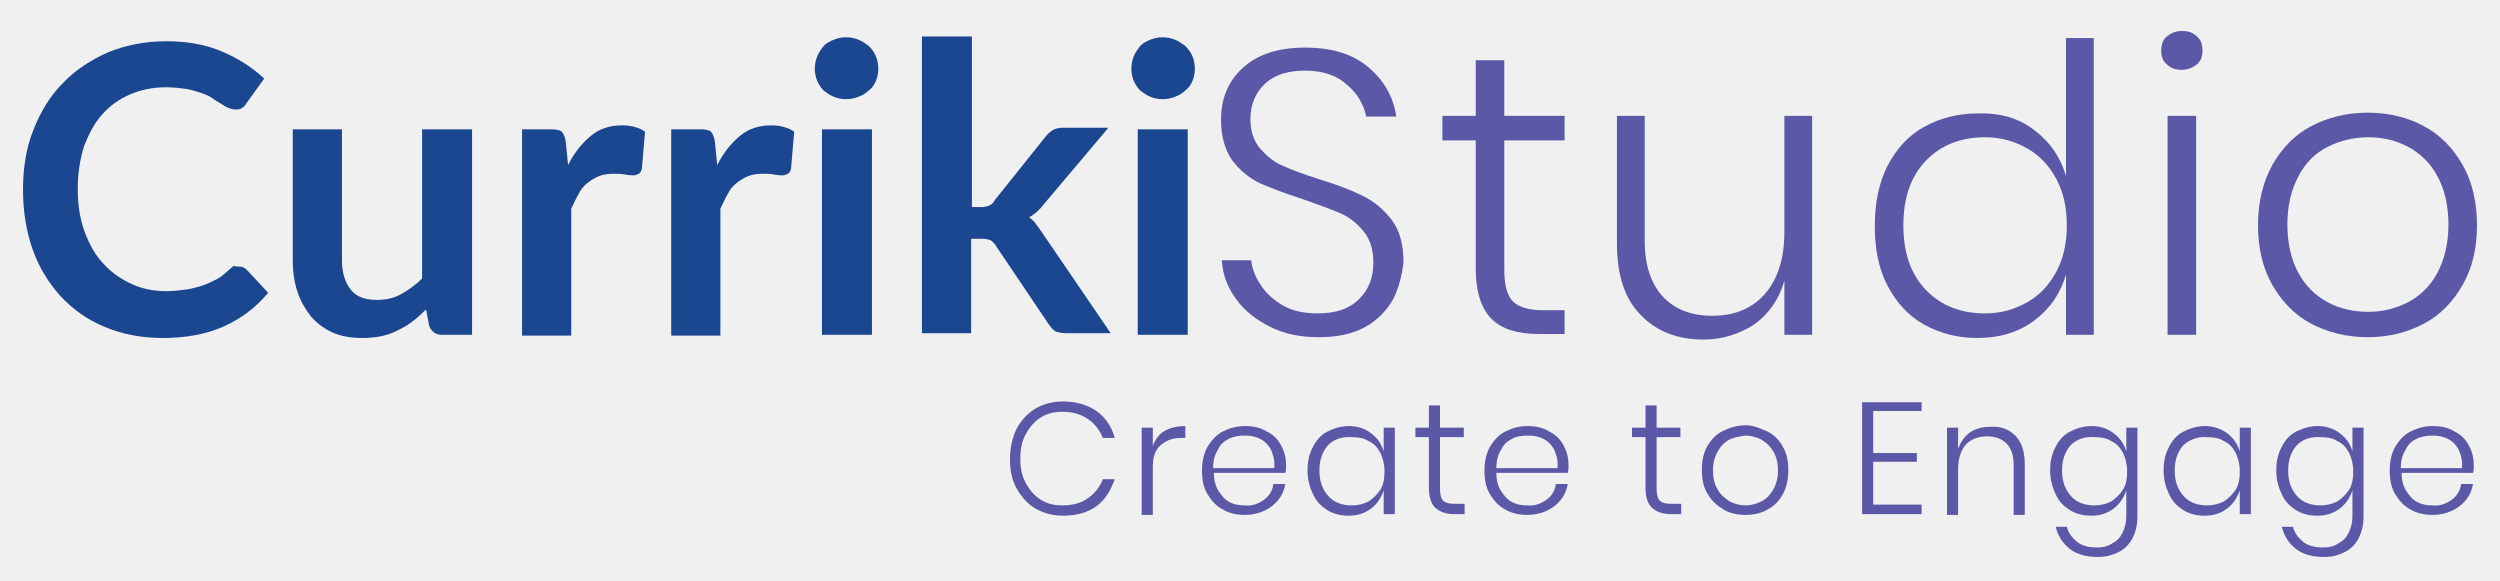
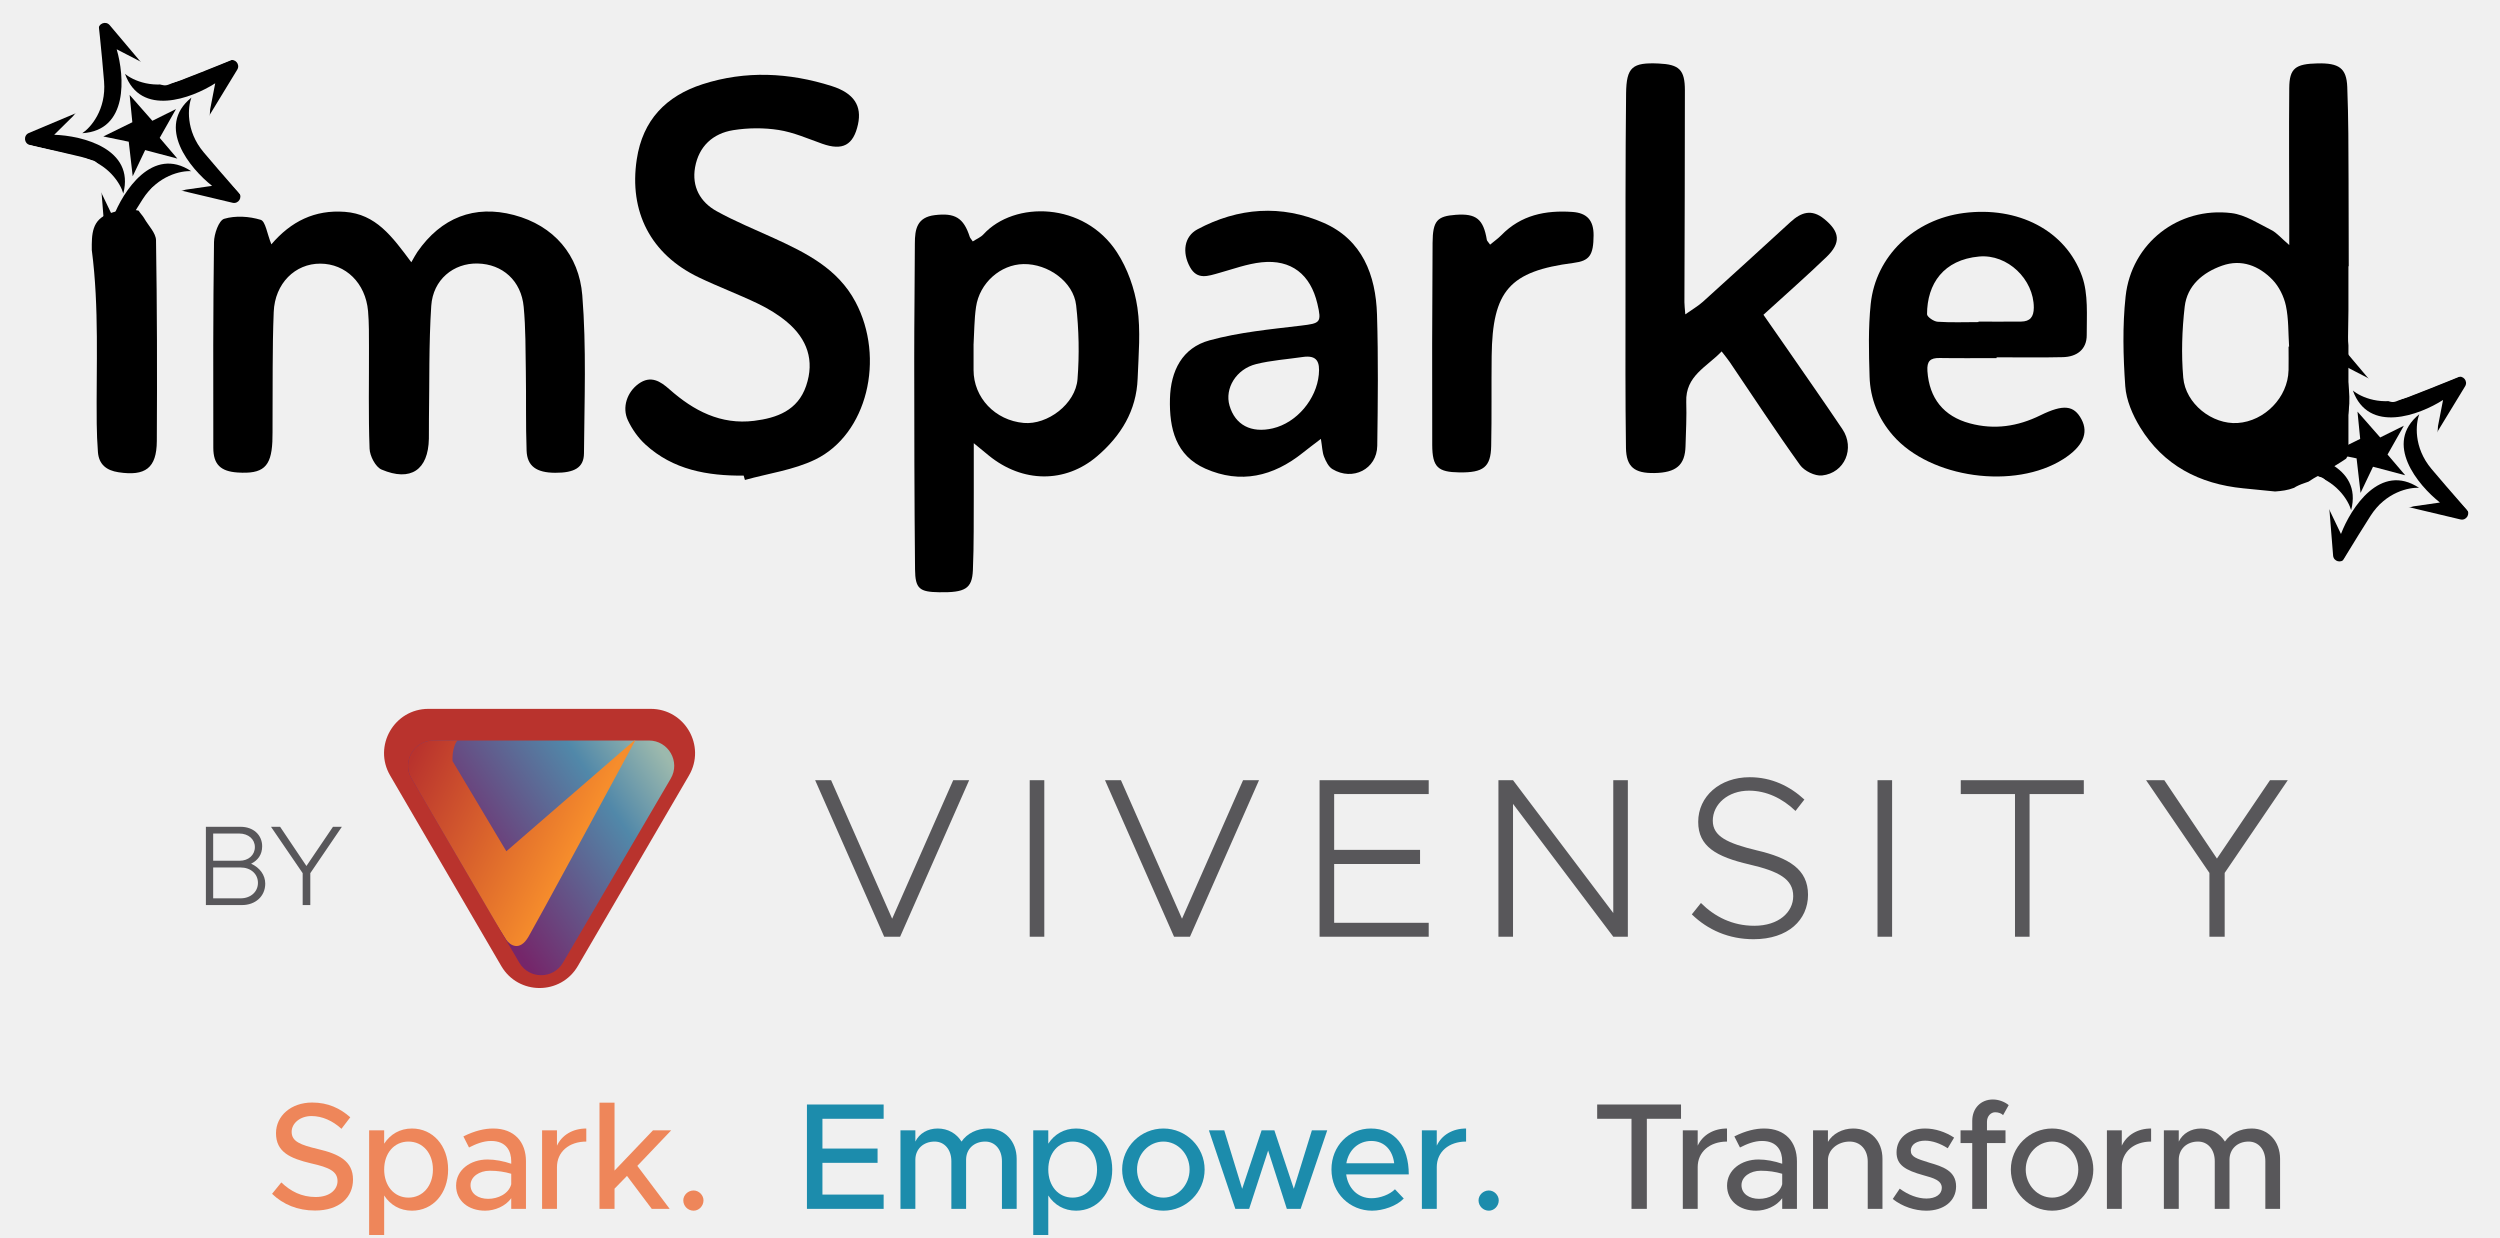
- <svg xmlns="http://www.w3.org/2000/svg" version="1.1" id="Layer_1" x="0px" y="0px" viewBox="0 0 315.1 73.2" style="enable-background:new 0 0 315.1 73.2;" xml:space="preserve">
-   <style type="text/css">
- 	.st0{fill:#1B4690;}
- 	.st1{fill:#5B59A7;}
- </style>
-   <g>
-     <path class="st0" d="M30.1,33.6c0.4,0,0.7,0.1,1,0.4l2.7,2.9c-1.5,1.8-3.3,3.2-5.5,4.2c-2.2,1-4.8,1.5-7.8,1.5   c-2.7,0-5.2-0.5-7.3-1.4c-2.2-0.9-4-2.2-5.6-3.9c-1.5-1.7-2.7-3.6-3.5-5.9c-0.8-2.3-1.2-4.8-1.2-7.5c0-2.7,0.4-5.3,1.3-7.5   c0.9-2.3,2.1-4.3,3.7-5.9c1.6-1.7,3.5-2.9,5.7-3.9c2.2-0.9,4.7-1.4,7.3-1.4c2.7,0,5,0.4,7.1,1.3s3.8,2,5.3,3.4L31,13.1   c-0.1,0.2-0.3,0.4-0.5,0.5c-0.2,0.2-0.5,0.2-0.9,0.2c-0.3,0-0.5-0.1-0.8-0.2c-0.3-0.1-0.6-0.3-0.9-0.5c-0.3-0.2-0.7-0.4-1.1-0.7   c-0.4-0.3-0.9-0.5-1.5-0.7s-1.2-0.4-1.9-0.5c-0.7-0.1-1.6-0.2-2.5-0.2c-1.6,0-3.1,0.3-4.5,0.9c-1.4,0.6-2.5,1.4-3.5,2.5   s-1.7,2.5-2.3,4c-0.5,1.6-0.8,3.4-0.8,5.4c0,2.1,0.3,3.9,0.9,5.5c0.6,1.6,1.4,3,2.4,4c1,1.1,2.2,1.9,3.5,2.5   c1.3,0.6,2.8,0.9,4.3,0.9c0.9,0,1.8-0.1,2.5-0.2c0.8-0.1,1.4-0.3,2.1-0.5c0.6-0.2,1.2-0.5,1.8-0.8c0.6-0.3,1.1-0.8,1.7-1.3   c0.2-0.2,0.3-0.3,0.5-0.4C29.7,33.6,29.9,33.6,30.1,33.6z" />
-     <path class="st0" d="M59.5,16.3v25.9h-3.8c-0.8,0-1.3-0.4-1.6-1.1L53.7,39c-1.1,1.1-2.2,2-3.5,2.6c-1.3,0.7-2.8,1-4.5,1   c-1.4,0-2.7-0.2-3.8-0.7c-1.1-0.5-2-1.2-2.7-2c-0.7-0.9-1.3-1.9-1.7-3.1c-0.4-1.2-0.6-2.5-0.6-4V16.3h6.2v16.5   c0,1.6,0.4,2.8,1.1,3.7s1.8,1.3,3.3,1.3c1.1,0,2.1-0.2,3-0.7c0.9-0.5,1.8-1.1,2.7-2V16.3H59.5z" />
-     <path class="st0" d="M71.6,20.8c0.8-1.6,1.8-2.8,2.9-3.7c1.1-0.9,2.4-1.3,3.9-1.3c1.2,0,2.2,0.3,2.9,0.8l-0.4,4.7   c-0.1,0.3-0.2,0.5-0.4,0.6s-0.4,0.2-0.6,0.2c-0.3,0-0.6,0-1.1-0.1c-0.5-0.1-1-0.1-1.5-0.1c-0.7,0-1.3,0.1-1.8,0.3   c-0.5,0.2-1,0.5-1.5,0.9s-0.8,0.8-1.1,1.4c-0.3,0.5-0.6,1.2-0.9,1.8v16h-6.2V16.3h3.7c0.6,0,1.1,0.1,1.3,0.3s0.4,0.6,0.5,1.2   L71.6,20.8z" />
-     <path class="st0" d="M90.4,20.8c0.8-1.6,1.8-2.8,2.9-3.7c1.1-0.9,2.4-1.3,3.9-1.3c1.2,0,2.2,0.3,2.9,0.8l-0.4,4.7   c-0.1,0.3-0.2,0.5-0.4,0.6s-0.4,0.2-0.6,0.2c-0.3,0-0.6,0-1.1-0.1c-0.5-0.1-1-0.1-1.5-0.1c-0.7,0-1.3,0.1-1.8,0.3   c-0.5,0.2-1,0.5-1.5,0.9s-0.8,0.8-1.1,1.4c-0.3,0.5-0.6,1.2-0.9,1.8v16h-6.2V16.3h3.7c0.6,0,1.1,0.1,1.3,0.3s0.4,0.6,0.5,1.2   L90.4,20.8z" />
-     <path class="st0" d="M110.7,8.7c0,0.5-0.1,1-0.3,1.5c-0.2,0.5-0.5,0.9-0.9,1.2c-0.4,0.4-0.8,0.6-1.3,0.8c-0.5,0.2-1,0.3-1.6,0.3   c-0.5,0-1-0.1-1.5-0.3c-0.5-0.2-0.9-0.5-1.3-0.8c-0.4-0.4-0.6-0.8-0.8-1.2c-0.2-0.5-0.3-1-0.3-1.5c0-0.6,0.1-1.1,0.3-1.6   c0.2-0.5,0.5-0.9,0.8-1.3c0.4-0.4,0.8-0.6,1.3-0.8c0.5-0.2,1-0.3,1.5-0.3c0.6,0,1.1,0.1,1.6,0.3c0.5,0.2,0.9,0.5,1.3,0.8   c0.4,0.4,0.7,0.8,0.9,1.3C110.6,7.6,110.7,8.1,110.7,8.7z M109.9,16.3v25.9h-6.3V16.3H109.9z" />
-     <path class="st0" d="M122.5,4.6v21.5h1.2c0.4,0,0.8-0.1,1-0.2c0.2-0.1,0.5-0.3,0.7-0.7l6.4-8c0.3-0.4,0.6-0.6,0.9-0.8   c0.3-0.2,0.8-0.3,1.3-0.3h5.7l-8.1,9.6c-0.6,0.8-1.2,1.3-1.9,1.7c0.4,0.3,0.7,0.5,0.9,0.9c0.3,0.3,0.5,0.7,0.8,1.1l8.6,12.6h-5.6   c-0.5,0-0.9-0.1-1.3-0.2c-0.4-0.2-0.6-0.5-0.9-0.9l-6.6-9.8c-0.2-0.4-0.5-0.6-0.7-0.8c-0.3-0.1-0.6-0.2-1.1-0.2h-1.4v11.9h-6.2V4.6   H122.5z" />
-     <path class="st0" d="M150.6,8.7c0,0.5-0.1,1-0.3,1.5c-0.2,0.5-0.5,0.9-0.9,1.2c-0.4,0.4-0.8,0.6-1.3,0.8c-0.5,0.2-1,0.3-1.6,0.3   c-0.5,0-1-0.1-1.5-0.3c-0.5-0.2-0.9-0.5-1.3-0.8c-0.4-0.4-0.6-0.8-0.8-1.2c-0.2-0.5-0.3-1-0.3-1.5c0-0.6,0.1-1.1,0.3-1.6   c0.2-0.5,0.5-0.9,0.8-1.3c0.4-0.4,0.8-0.6,1.3-0.8c0.5-0.2,1-0.3,1.5-0.3c0.6,0,1.1,0.1,1.6,0.3c0.5,0.2,0.9,0.5,1.3,0.8   c0.4,0.4,0.7,0.8,0.9,1.3C150.5,7.6,150.6,8.1,150.6,8.7z M149.7,16.3v25.9h-6.3V16.3H149.7z" />
+ <svg xmlns="http://www.w3.org/2000/svg" width="790" height="391" viewBox="0 0 790 391" fill="none">
+   <g clip-path="url(#clip0_68_592)">
+     <mask id="mask0_68_592" style="mask-type:alpha" maskUnits="userSpaceOnUse" x="7" y="7" width="69" height="71">
+       <path d="M34.662 7.951L49.811 25.906C50.643 26.892 52.011 27.236 53.21 26.76L72.53 19.1C74.314 18.393 75.973 20.361 74.975 22L62.629 42.265C61.961 43.362 62.065 44.763 62.888 45.749L75.495 60.848C76.728 62.325 75.368 64.521 73.497 64.076L50.809 58.68C49.574 58.386 48.288 58.902 47.597 59.967L36.933 76.43C35.894 78.034 33.414 77.407 33.261 75.503L31.484 53.343C31.381 52.055 30.464 50.978 29.209 50.669L9.422 45.812C7.551 45.352 7.347 42.774 9.122 42.026L30.57 32.992C31.744 32.498 32.478 31.316 32.4 30.044L31.137 9.363C31.02 7.441 33.42 6.479 34.662 7.951Z" fill="#D9D9D9" />
+     </mask>
+     <g mask="url(#mask0_68_592)">
+       <path d="M32.888 25.768C33.609 34.727 28.598 40.384 26.003 42.092C40.644 41.204 39.347 24.042 36.869 15.572L44.344 19.424L47.442 20.558L30.403 0.724C30.931 5.339 32.168 16.809 32.888 25.768Z" fill="black" />
+       <path d="M57.103 25.361C48.706 28.567 41.871 25.345 39.502 23.334C44.464 37.137 60.573 31.076 68.007 26.321L66.407 34.576L66.188 37.868L80.444 15.947C76.162 17.75 65.5 22.155 57.103 25.361Z" fill="black" />
+       <path d="M64.353 48.118C58.571 41.238 59.372 33.724 60.496 30.827C49.084 40.041 60.093 53.271 67.024 58.734L58.7 59.931L55.519 60.803L80.902 67.08C77.796 63.627 70.136 54.999 64.353 48.118Z" fill="black" />
+       <path d="M45.077 62.953C49.911 55.376 57.321 53.891 60.421 54.096C48.213 45.965 38.885 60.43 35.747 68.678L32.114 61.094L30.329 58.32L31.938 84.418C34.303 80.42 40.242 70.53 45.077 62.953Z" fill="black" />
+       <path d="M25.583 49.54C34.322 51.64 38.141 58.161 38.958 61.159C42.665 46.967 25.95 42.864 17.129 42.587L23.114 36.68L25.155 34.088L1.007 44.117C5.558 45.05 16.844 47.44 25.583 49.54Z" fill="black" />
+     </g>
+     <path d="M50.465 43.569L55.617 34.462L48.142 38.172L40.965 30.007L41.818 38.626L32.651 43.122L40.681 44.781L41.934 55.695L45.871 47.424L56.044 50.116L50.465 43.569Z" fill="black" />
+     <mask id="mask1_68_592" style="mask-type:alpha" maskUnits="userSpaceOnUse" x="711" y="107" width="69" height="71">
+       <path d="M738.662 108.017L753.811 125.972C754.643 126.958 756.011 127.302 757.21 126.826L776.53 119.166C778.314 118.459 779.973 120.427 778.975 122.066L766.629 142.332C765.961 143.429 766.065 144.829 766.888 145.815L779.495 160.914C780.728 162.391 779.369 164.587 777.497 164.142L754.809 158.746C753.574 158.452 752.288 158.968 751.597 160.034L740.933 176.496C739.894 178.1 737.414 177.473 737.261 175.569L735.484 153.409C735.381 152.121 734.464 151.044 733.209 150.736L713.422 145.878C711.551 145.418 711.347 142.84 713.122 142.092L734.57 133.058C735.744 132.564 736.478 131.382 736.4 130.111L735.137 109.429C735.02 107.507 737.42 106.545 738.662 108.017Z" fill="#D9D9D9" />
+     </mask>
+     <g mask="url(#mask1_68_592)">
+       <path d="M736.888 125.834C737.609 134.793 732.598 140.45 730.003 142.159C744.643 141.27 743.347 124.108 740.869 115.638L748.344 119.49L751.442 120.624L734.403 100.79C734.931 105.405 736.168 116.876 736.888 125.834Z" fill="black" />
+       <path d="M761.103 125.427C752.706 128.633 745.871 125.411 743.503 123.4C748.464 137.203 764.573 131.142 772.007 126.387L770.407 134.642L770.188 137.934L784.444 116.014C780.162 117.816 769.5 122.222 761.103 125.427Z" fill="black" />
+       <path d="M768.353 148.185C762.571 141.304 763.372 133.79 764.496 130.893C753.084 140.107 764.093 153.337 771.024 158.8L762.7 159.997L759.519 160.869L784.902 167.146C781.795 163.693 774.136 155.065 768.353 148.185Z" fill="black" />
+       <path d="M749.077 163.019C753.911 155.442 761.32 153.957 764.421 154.162C752.213 146.032 742.885 160.496 739.747 168.744L736.114 161.16L734.329 158.386L735.938 184.485C738.303 180.486 744.242 170.596 749.077 163.019Z" fill="black" />
+       <path d="M729.583 149.606C738.322 151.707 742.141 158.227 742.958 161.225C746.665 147.034 729.95 142.931 721.129 142.653L727.114 136.746L729.155 134.154L705.007 144.183C709.558 145.116 720.844 147.506 729.583 149.606Z" fill="black" />
+     </g>
+     <path d="M754.465 143.635L759.617 134.528L752.142 138.238L744.965 130.073L745.818 138.692L736.651 143.188L744.681 144.847L745.934 155.761L749.871 147.491L760.044 150.182L754.465 143.635Z" fill="black" />
+     <path d="M741.384 144.92C741.574 144.52 741.814 144.15 742.104 143.83V109.15C742.004 108.28 741.964 107.37 741.984 106.42C742.044 103.66 742.074 100.9 742.104 98.14V84.13H742.204C742.214 75.07 742.164 66.01 742.144 56.95C742.124 47.12 742.114 37.29 741.734 27.47C741.504 21.51 739.104 19.89 732.364 20.03C725.344 20.18 723.464 21.59 723.404 27.77C723.274 42.26 723.394 56.75 723.404 71.24C723.404 72.83 723.404 74.43 723.404 77.43C720.774 75.18 719.454 73.55 717.744 72.69C713.654 70.65 709.514 67.87 705.154 67.34C688.364 65.28 673.524 76.83 671.694 93.66C670.674 103.03 670.924 112.62 671.584 122.04C671.894 126.47 673.904 131.13 676.264 135C683.644 147.06 694.994 152.94 708.874 154.31C712.224 154.64 715.584 154.96 718.934 155.31C720.994 155.15 722.894 154.94 724.934 154.15C725.124 154.02 725.314 153.89 725.534 153.78C726.664 153.18 728.024 152.68 729.474 152.21C730.534 151.52 731.594 150.82 732.734 150.24C732.814 150.19 732.894 150.14 732.974 150.09C733.194 149.95 733.414 149.83 733.634 149.73C733.594 149.7 733.564 149.67 733.524 149.63C733.824 149.52 734.144 149.42 734.464 149.32C736.854 147.75 739.174 146.44 741.364 144.94L741.384 144.92ZM723.174 117.04C722.994 125.54 715.624 133.12 707.064 133.67C699.114 134.18 690.634 127.67 689.904 119.31C689.264 111.9 689.514 104.31 690.364 96.91C691.144 90.23 696.084 86.09 702.204 83.94C708.344 81.78 713.854 84 718.124 88.42C720.184 90.56 721.714 93.69 722.344 96.61C723.234 100.8 723.074 105.21 723.354 109.53H723.184C723.184 112.04 723.234 114.54 723.184 117.04H723.174Z" fill="black" />
+     <path d="M129.965 82.89C130.885 81.31 131.335 80.41 131.905 79.59C139.415 68.77 149.905 64.65 162.395 67.94C175.045 71.28 182.985 80.61 184.005 93.32C185.335 109.87 184.665 126.6 184.535 143.25C184.505 147.78 181.505 149.43 175.435 149.4C169.545 149.37 166.585 147.34 166.405 142.41C166.105 134.09 166.305 125.75 166.165 117.42C166.055 110.59 166.125 103.74 165.485 96.96C164.705 88.69 158.795 83.45 150.945 83.27C143.325 83.09 136.815 88.36 136.275 96.66C135.495 108.61 135.735 120.63 135.545 132.62C135.515 134.62 135.565 136.62 135.525 138.62C135.345 148.46 129.815 152.31 120.575 148.38C118.665 147.57 116.865 144.09 116.785 141.78C116.385 131.13 116.635 120.46 116.595 109.79C116.585 105.96 116.635 102.11 116.305 98.3C115.515 89.45 109.255 83.34 101.215 83.31C93.295 83.28 86.855 89.52 86.495 98.59C86.025 110.24 86.215 121.91 86.125 133.58C86.105 135.58 86.155 137.58 86.065 139.58C85.685 147.58 83.105 149.84 75.075 149.31C69.765 148.96 67.415 146.8 67.405 141.52C67.355 119.86 67.335 98.19 67.625 76.53C67.655 73.93 69.145 69.65 70.845 69.14C74.405 68.08 78.755 68.36 82.375 69.46C83.905 69.92 84.385 73.84 85.755 77.21C91.955 69.95 99.465 66.23 108.955 66.94C118.795 67.67 123.845 74.64 129.985 82.88L129.965 82.89Z" fill="black" />
+     <path d="M235.014 150.3C223.574 150.38 212.684 148.5 203.904 140.42C201.644 138.34 199.734 135.62 198.424 132.84C196.484 128.72 198.174 123.9 201.774 121.29C205.634 118.5 208.664 120.47 211.554 123.03C219.194 129.8 227.764 134.29 238.314 132.98C245.514 132.08 252.094 129.71 254.734 121.94C257.484 113.88 255.044 107.11 248.744 101.79C245.984 99.46 242.784 97.53 239.514 95.95C233.364 92.99 226.944 90.6 220.784 87.64C205.584 80.34 198.724 66.87 201.214 50.37C203.094 37.89 210.504 30.33 222.024 26.61C235.614 22.23 249.344 22.92 262.834 27.2C269.934 29.46 272.384 33.51 271.124 39.29C269.674 45.91 266.254 47.71 259.814 45.42C255.274 43.81 250.754 41.81 246.054 41.07C241.374 40.34 236.384 40.38 231.704 41.13C225.264 42.16 220.824 46.24 219.644 52.87C218.564 58.97 221.234 63.84 226.454 66.73C232.244 69.94 238.434 72.46 244.474 75.22C254.694 79.9 264.704 84.83 270.324 95.39C279.794 113.19 274.034 137.26 257.604 145.22C250.764 148.53 242.834 149.59 235.394 151.67C235.264 151.21 235.124 150.74 234.994 150.28L235.014 150.3Z" fill="black" />
+     <path d="M307.714 140.07C307.714 145.87 307.734 150.78 307.714 155.68C307.664 163.84 307.784 172.01 307.434 180.17C307.184 186.06 304.984 187.28 296.744 187.15C290.584 187.05 289.214 186.07 289.154 179.92C288.934 157.76 288.904 135.6 288.894 113.43C288.884 101.27 289.074 89.1 289.094 76.94C289.094 72.4 289.774 68.66 295.394 67.98C301.754 67.21 304.504 68.79 306.454 74.89C306.554 75.19 306.814 75.44 307.394 76.29C308.524 75.55 309.894 75.01 310.784 74.04C320.534 63.39 342.584 63.76 352.954 79.72C356.284 84.84 358.534 91.17 359.424 97.22C360.494 104.54 359.774 112.16 359.494 119.64C359.114 129.76 354.244 137.7 346.714 144.15C336.644 152.77 323.124 152.66 312.424 143.92C311.064 142.81 309.714 141.7 307.724 140.06L307.714 140.07ZM307.644 108.69C307.644 111.61 307.644 114.27 307.644 116.93C307.644 125.66 314.444 132.84 323.504 133.65C330.984 134.32 339.874 127.68 340.494 119.82C341.104 112.09 340.934 104.18 340.064 96.48C339.224 89.03 331.164 83.31 323.424 83.45C316.154 83.58 309.524 89.4 308.424 97.02C307.854 100.95 307.874 104.97 307.654 108.7L307.644 108.69Z" fill="black" />
+     <path d="M532.555 99.34C534.805 97.74 536.605 96.72 538.115 95.36C547.395 86.99 556.605 78.56 565.825 70.13C569.145 67.1 572.455 65.94 576.435 69.18C581.405 73.22 581.875 76.68 577.165 81.21C570.825 87.31 564.205 93.12 557.245 99.47C559.605 102.86 562.145 106.47 564.655 110.11C570.515 118.6 576.445 127.05 582.195 135.61C586.235 141.64 582.965 149.46 575.765 150.25C573.545 150.49 570.155 148.82 568.815 146.95C561.145 136.27 553.945 125.26 546.565 114.36C545.925 113.42 545.185 112.54 544.035 111.05C539.345 115.98 532.565 118.74 532.855 127.01C533.015 131.66 532.755 136.34 532.625 141C532.465 146.98 529.685 149.36 522.815 149.48C516.505 149.59 513.895 147.58 513.805 141.51C513.585 125.85 513.645 110.19 513.655 94.53C513.665 72.87 513.615 51.21 513.845 29.56C513.935 21.15 515.845 19.7 524.125 20.07C530.625 20.36 532.425 22.02 532.425 28.55C532.445 50.87 532.325 73.2 532.275 95.52C532.275 96.47 532.415 97.42 532.555 99.35V99.34Z" fill="black" />
+     <path d="M45.635 69.08C45.154 68.24 44.315 67.39 43.804 66.57C40.974 65.89 37.914 66.3 34.614 67.44C28.934 69.38 28.974 74.1 29.005 79.01C31.384 97.23 30.375 115.58 30.564 133.88C30.595 136.87 30.724 139.87 30.945 142.85C31.244 146.8 33.684 148.66 37.425 149.23C45.944 150.54 49.505 147.91 49.554 139.4C49.675 118.25 49.635 97.09 49.304 75.94C49.264 73.63 46.934 71.35 45.624 69.08H45.635Z" fill="black" />
+     <path d="M630.905 113.16C624.915 113.16 618.924 113.23 612.934 113.13C609.954 113.08 608.854 114.11 609.064 117.27C609.654 125.87 614.175 131.55 622.465 133.78C630.255 135.88 637.594 134.76 644.744 131.25C652.044 127.66 655.374 128.05 657.744 132.5C660.094 136.89 658.134 141.16 652.004 145.07C636.624 154.85 609.984 151.13 598.204 137.63C593.514 132.26 590.985 125.99 590.785 118.99C590.555 111.35 590.354 103.64 591.144 96.06C592.724 80.89 604.924 69.33 620.564 67.31C637.564 65.12 652.734 72.7 657.934 87.31C659.944 92.97 659.385 99.66 659.405 105.89C659.425 110.44 656.254 112.76 651.874 112.86C644.894 113.03 637.904 112.91 630.924 112.91V113.15L630.905 113.16ZM625.204 101.79V101.63C629.684 101.63 634.164 101.66 638.644 101.62C641.514 101.59 642.674 100.14 642.684 97.21C642.694 88.3 634.425 80.24 625.405 81.06C614.185 82.08 608.964 89.64 608.944 99.3C608.944 100.12 611.064 101.58 612.264 101.67C616.564 101.96 620.884 101.78 625.204 101.78V101.79Z" fill="black" />
+     <path d="M417.394 138.69C414.944 140.57 413.274 141.81 411.664 143.1C402.344 150.56 392.014 153.01 380.914 148.1C371.504 143.94 369.474 135.41 369.704 126.02C369.924 117.16 373.604 109.9 382.204 107.55C391.564 104.99 401.404 104.06 411.104 102.9C417.194 102.17 417.704 101.97 416.294 95.98C414.114 86.7 408.034 81.9 398.664 82.89C394.114 83.37 389.674 85.02 385.214 86.26C381.784 87.21 378.334 88.58 376.034 84.39C373.494 79.77 374.184 74.73 378.374 72.48C391.284 65.56 404.964 64.58 418.304 70.43C430.474 75.77 434.754 86.91 435.134 99.42C435.554 113.22 435.404 127.05 435.214 140.87C435.114 148.23 427.464 152.13 421.034 148.23C419.804 147.48 418.974 145.77 418.404 144.33C417.834 142.89 417.824 141.24 417.404 138.7L417.394 138.69ZM411.664 112.81C406.754 113.53 401.744 113.86 396.944 115.05C390.594 116.63 386.954 122.76 388.524 128.16C390.304 134.29 395.364 136.96 402.204 135.36C409.784 133.58 416.004 126.14 416.744 118.38C417.124 114.39 416.234 112.14 411.664 112.81Z" fill="black" />
+     <path d="M470.865 77.31C472.195 76.2 473.405 75.36 474.415 74.33C480.625 67.95 488.345 66.39 496.845 66.97C501.575 67.29 503.605 69.71 503.575 74.38C503.525 80.63 502.335 82.43 497.245 83.08C477.015 85.7 471.605 91.81 471.365 112.54C471.255 122.02 471.415 131.51 471.215 140.98C471.075 147.63 468.745 149.39 461.135 149.28C454.375 149.18 452.615 147.63 452.585 140.62C452.515 119.33 452.555 98.03 452.695 76.74C452.745 69.73 454.135 68.31 460.045 67.88C466.505 67.41 468.755 69.25 469.845 75.82C469.895 76.1 470.195 76.35 470.865 77.3V77.31Z" fill="black" />
  </g>
-   <g>
-     <path class="st1" d="M138.2,51.8c1.1,0.8,1.9,1.9,2.3,3.4H139c-0.4-1-1-1.8-1.9-2.4c-0.9-0.6-1.9-0.9-3.2-0.9c-1,0-1.9,0.2-2.7,0.7   s-1.4,1.2-1.9,2.1c-0.5,0.9-0.7,1.9-0.7,3.1c0,1.2,0.2,2.2,0.7,3.1c0.5,0.9,1.1,1.6,1.9,2.1s1.7,0.7,2.7,0.7c1.3,0,2.4-0.3,3.2-0.9   c0.9-0.6,1.5-1.4,1.9-2.4h1.5c-0.5,1.4-1.2,2.6-2.3,3.4c-1.1,0.8-2.5,1.2-4.2,1.2c-1.3,0-2.4-0.3-3.5-0.9c-1-0.6-1.8-1.5-2.4-2.6   c-0.6-1.1-0.8-2.3-0.8-3.7c0-1.4,0.3-2.6,0.8-3.7c0.6-1.1,1.3-1.9,2.4-2.6c1-0.6,2.2-0.9,3.5-0.9C135.6,50.6,137,51,138.2,51.8z" />
-     <path class="st1" d="M146.8,54.3c0.7-0.4,1.6-0.6,2.6-0.6v1.5h-0.5c-1.1,0-1.9,0.3-2.6,0.9c-0.7,0.6-1,1.5-1,2.8v6h-1.4V53.9h1.4   v2.3C145.6,55.4,146.1,54.7,146.8,54.3z" />
-     <path class="st1" d="M159.3,63c0.7-0.5,1.1-1.2,1.2-2h1.5c-0.2,1.2-0.8,2.1-1.7,2.8c-0.9,0.7-2.1,1.1-3.4,1.1c-1,0-2-0.2-2.8-0.7   c-0.8-0.4-1.4-1.1-1.9-1.9c-0.5-0.8-0.7-1.8-0.7-3c0-1.1,0.2-2.1,0.7-3c0.5-0.8,1.1-1.5,1.9-1.9c0.8-0.4,1.7-0.7,2.8-0.7   c1.1,0,2,0.2,2.8,0.7c0.8,0.4,1.4,1,1.8,1.8c0.4,0.7,0.6,1.6,0.6,2.4c0,0.4,0,0.7-0.1,1h-9c0,0.9,0.2,1.7,0.6,2.3   c0.4,0.6,0.8,1.1,1.4,1.4c0.6,0.3,1.2,0.4,1.9,0.4C157.8,63.8,158.6,63.5,159.3,63z M154.9,55.3c-0.6,0.3-1.1,0.7-1.4,1.4   c-0.4,0.6-0.6,1.4-0.6,2.3h7.7c0.1-0.9-0.1-1.6-0.4-2.3c-0.3-0.6-0.8-1.1-1.4-1.4c-0.6-0.3-1.2-0.4-1.9-0.4   C156.2,54.9,155.5,55,154.9,55.3z" />
-     <path class="st1" d="M172.8,54.6c0.8,0.6,1.3,1.3,1.6,2.3v-3h1.4v10.9h-1.4v-3c-0.3,0.9-0.8,1.7-1.6,2.3c-0.8,0.6-1.7,0.9-2.8,0.9   c-1,0-1.9-0.2-2.7-0.7c-0.8-0.5-1.4-1.1-1.8-2c-0.4-0.8-0.7-1.8-0.7-3c0-1.1,0.2-2.1,0.7-3c0.4-0.8,1-1.5,1.8-1.9   c0.8-0.4,1.7-0.7,2.7-0.7C171.1,53.7,172,54,172.8,54.6z M167.4,56.1c-0.7,0.8-1.1,1.8-1.1,3.2s0.4,2.4,1.1,3.2   c0.7,0.8,1.7,1.2,3,1.2c0.8,0,1.5-0.2,2.1-0.5c0.6-0.4,1.1-0.9,1.5-1.5c0.4-0.7,0.5-1.4,0.5-2.3s-0.2-1.6-0.5-2.3   c-0.4-0.7-0.8-1.2-1.5-1.5c-0.6-0.4-1.3-0.5-2.1-0.5C169.1,55,168.1,55.4,167.4,56.1z" />
-     <path class="st1" d="M184.6,63.6v1.2h-1.3c-1.1,0-1.8-0.3-2.4-0.8c-0.5-0.5-0.8-1.3-0.8-2.5v-6.4h-1.7v-1.2h1.7v-2.8h1.4v2.8h3v1.2   h-3v6.4c0,0.8,0.1,1.3,0.4,1.6s0.8,0.4,1.5,0.4H184.6z" />
-     <path class="st1" d="M194.9,63c0.7-0.5,1.1-1.2,1.2-2h1.5c-0.2,1.2-0.8,2.1-1.7,2.8c-0.9,0.7-2.1,1.1-3.4,1.1c-1,0-2-0.2-2.8-0.7   c-0.8-0.4-1.4-1.1-1.9-1.9c-0.5-0.8-0.7-1.8-0.7-3c0-1.1,0.2-2.1,0.7-3c0.5-0.8,1.1-1.5,1.9-1.9c0.8-0.4,1.7-0.7,2.8-0.7   c1.1,0,2,0.2,2.8,0.7c0.8,0.4,1.4,1,1.8,1.8c0.4,0.7,0.6,1.6,0.6,2.4c0,0.4,0,0.7-0.1,1h-9c0,0.9,0.2,1.7,0.6,2.3   c0.4,0.6,0.8,1.1,1.4,1.4c0.6,0.3,1.2,0.4,1.9,0.4C193.4,63.8,194.2,63.5,194.9,63z M190.6,55.3c-0.6,0.3-1.1,0.7-1.4,1.4   c-0.4,0.6-0.6,1.4-0.6,2.3h7.7c0.1-0.9-0.1-1.6-0.4-2.3c-0.3-0.6-0.8-1.1-1.4-1.4c-0.6-0.3-1.2-0.4-1.9-0.4   C191.8,54.9,191.1,55,190.6,55.3z" />
-     <path class="st1" d="M211.9,63.6v1.2h-1.3c-1.1,0-1.8-0.3-2.4-0.8c-0.5-0.5-0.8-1.3-0.8-2.5v-6.4h-1.7v-1.2h1.7v-2.8h1.4v2.8h3v1.2   h-3v6.4c0,0.8,0.1,1.3,0.4,1.6s0.8,0.4,1.5,0.4H211.9z" />
-     <path class="st1" d="M222.8,54.4c0.8,0.4,1.5,1.1,1.9,1.9c0.5,0.8,0.7,1.8,0.7,3c0,1.1-0.2,2.1-0.7,3s-1.1,1.5-1.9,1.9   c-0.8,0.5-1.8,0.7-2.8,0.7s-2-0.2-2.8-0.7c-0.8-0.5-1.5-1.1-2-2c-0.5-0.8-0.7-1.8-0.7-3c0-1.1,0.2-2.1,0.7-3c0.5-0.8,1.1-1.5,2-1.9   c0.8-0.4,1.8-0.7,2.8-0.7S221.9,54,222.8,54.4z M218,55.4c-0.6,0.3-1.1,0.8-1.5,1.5c-0.4,0.7-0.6,1.5-0.6,2.4s0.2,1.8,0.6,2.4   c0.4,0.7,0.9,1.1,1.5,1.5c0.6,0.3,1.3,0.5,2,0.5c0.7,0,1.4-0.2,2-0.5c0.6-0.3,1.1-0.8,1.5-1.5c0.4-0.7,0.6-1.5,0.6-2.4   s-0.2-1.8-0.6-2.4c-0.4-0.7-0.9-1.1-1.5-1.5c-0.6-0.3-1.3-0.5-2-0.5C219.3,55,218.6,55.1,218,55.4z" />
-     <path class="st1" d="M236.1,51.8v5.3h5.5v1.1h-5.5v5.4h6.1v1.2h-7.5V50.7h7.5v1.1H236.1z" />
-     <path class="st1" d="M254,54.9c0.8,0.8,1.2,2,1.2,3.6v6.4h-1.4v-6.3c0-1.2-0.3-2.1-0.9-2.7c-0.6-0.6-1.4-0.9-2.5-0.9   c-1.1,0-2,0.4-2.6,1c-0.6,0.7-1,1.7-1,3.1v5.8h-1.4V53.9h1.4v2.7c0.3-0.9,0.8-1.6,1.5-2.1s1.6-0.7,2.5-0.7   C252.2,53.7,253.2,54.1,254,54.9z" />
-     <path class="st1" d="M266.4,54.6c0.8,0.6,1.3,1.3,1.6,2.3v-3h1.4v11.2c0,1-0.2,1.9-0.6,2.7c-0.4,0.8-1,1.4-1.8,1.8   c-0.8,0.4-1.6,0.6-2.6,0.6c-1.4,0-2.6-0.3-3.5-1c-0.9-0.7-1.5-1.6-1.8-2.8h1.4c0.2,0.8,0.7,1.4,1.3,1.9s1.5,0.7,2.5,0.7   c0.7,0,1.3-0.1,1.9-0.5c0.6-0.3,1-0.7,1.3-1.3c0.3-0.6,0.5-1.3,0.5-2.1v-3.3c-0.3,0.9-0.8,1.7-1.6,2.3c-0.8,0.6-1.7,0.9-2.8,0.9   c-1,0-1.9-0.2-2.7-0.7c-0.8-0.5-1.4-1.1-1.8-2c-0.4-0.8-0.7-1.8-0.7-3c0-1.1,0.2-2.1,0.7-3c0.4-0.8,1-1.5,1.8-1.9   c0.8-0.4,1.7-0.7,2.7-0.7C264.7,53.7,265.6,54,266.4,54.6z M261,56.1c-0.7,0.8-1.1,1.8-1.1,3.2s0.4,2.4,1.1,3.2   c0.7,0.8,1.7,1.2,3,1.2c0.8,0,1.5-0.2,2.1-0.5c0.6-0.4,1.1-0.9,1.5-1.5c0.4-0.7,0.5-1.4,0.5-2.3s-0.2-1.6-0.5-2.3   c-0.4-0.7-0.8-1.2-1.5-1.5c-0.6-0.4-1.3-0.5-2.1-0.5C262.7,55,261.7,55.4,261,56.1z" />
-     <path class="st1" d="M280.7,54.6c0.8,0.6,1.3,1.3,1.6,2.3v-3h1.4v10.9h-1.4v-3c-0.3,0.9-0.8,1.7-1.6,2.3c-0.8,0.6-1.7,0.9-2.8,0.9   c-1,0-1.9-0.2-2.7-0.7c-0.8-0.5-1.4-1.1-1.8-2c-0.4-0.8-0.7-1.8-0.7-3c0-1.1,0.2-2.1,0.7-3c0.4-0.8,1-1.5,1.8-1.9   c0.8-0.4,1.7-0.7,2.7-0.7C278.9,53.7,279.9,54,280.7,54.6z M275.2,56.1c-0.7,0.8-1.1,1.8-1.1,3.2s0.4,2.4,1.1,3.2   c0.7,0.8,1.7,1.2,3,1.2c0.8,0,1.5-0.2,2.1-0.5c0.6-0.4,1.1-0.9,1.5-1.5c0.4-0.7,0.5-1.4,0.5-2.3s-0.2-1.6-0.5-2.3   c-0.4-0.7-0.8-1.2-1.5-1.5c-0.6-0.4-1.3-0.5-2.1-0.5C277,55,276,55.4,275.2,56.1z" />
-     <path class="st1" d="M294.9,54.6c0.8,0.6,1.3,1.3,1.6,2.3v-3h1.4v11.2c0,1-0.2,1.9-0.6,2.7c-0.4,0.8-1,1.4-1.8,1.8   c-0.8,0.4-1.6,0.6-2.6,0.6c-1.4,0-2.6-0.3-3.5-1c-0.9-0.7-1.5-1.6-1.8-2.8h1.4c0.2,0.8,0.7,1.4,1.3,1.9s1.5,0.7,2.5,0.7   c0.7,0,1.3-0.1,1.9-0.5c0.6-0.3,1-0.7,1.3-1.3c0.3-0.6,0.5-1.3,0.5-2.1v-3.3c-0.3,0.9-0.8,1.7-1.6,2.3c-0.8,0.6-1.7,0.9-2.8,0.9   c-1,0-1.9-0.2-2.7-0.7c-0.8-0.5-1.4-1.1-1.8-2c-0.4-0.8-0.7-1.8-0.7-3c0-1.1,0.2-2.1,0.7-3c0.4-0.8,1-1.5,1.8-1.9   c0.8-0.4,1.7-0.7,2.7-0.7C293.2,53.7,294.1,54,294.9,54.6z M289.5,56.1c-0.7,0.8-1.1,1.8-1.1,3.2s0.4,2.4,1.1,3.2   c0.7,0.8,1.7,1.2,3,1.2c0.8,0,1.5-0.2,2.1-0.5c0.6-0.4,1.1-0.9,1.5-1.5c0.4-0.7,0.5-1.4,0.5-2.3s-0.2-1.6-0.5-2.3   c-0.4-0.7-0.8-1.2-1.5-1.5c-0.6-0.4-1.3-0.5-2.1-0.5C291.2,55,290.2,55.4,289.5,56.1z" />
-     <path class="st1" d="M309,63c0.7-0.5,1.1-1.2,1.2-2h1.5c-0.2,1.2-0.8,2.1-1.7,2.8c-0.9,0.7-2.1,1.1-3.4,1.1c-1,0-2-0.2-2.8-0.7   c-0.8-0.4-1.4-1.1-1.9-1.9c-0.5-0.8-0.7-1.8-0.7-3c0-1.1,0.2-2.1,0.7-3c0.5-0.8,1.1-1.5,1.9-1.9c0.8-0.4,1.7-0.7,2.8-0.7   c1.1,0,2,0.2,2.8,0.7c0.8,0.4,1.4,1,1.8,1.8c0.4,0.7,0.6,1.6,0.6,2.4c0,0.4,0,0.7-0.1,1h-9c0,0.9,0.2,1.7,0.6,2.3   c0.4,0.6,0.8,1.1,1.4,1.4c0.6,0.3,1.2,0.4,1.9,0.4C307.5,63.8,308.3,63.5,309,63z M304.6,55.3c-0.6,0.3-1.1,0.7-1.4,1.4   c-0.4,0.6-0.6,1.4-0.6,2.3h7.7c0.1-0.9-0.1-1.6-0.4-2.3c-0.3-0.6-0.8-1.1-1.4-1.4c-0.6-0.3-1.2-0.4-1.9-0.4   C305.9,54.9,305.2,55,304.6,55.3z" />
+   <path d="M182.593 305.269C177.191 314.53 163.809 314.53 158.407 305.269L123.282 245.054C117.837 235.721 124.569 224 135.375 224L205.625 224C216.431 224 223.163 235.721 217.718 245.054L182.593 305.269Z" fill="#B9332D" />
+   <path d="M177.904 304.205C174.814 309.484 167.185 309.484 164.096 304.205L130.049 246.041C126.927 240.708 130.773 234 136.953 234L205.047 234C211.227 234 215.073 240.708 211.951 246.041L177.904 304.205Z" fill="url(#paint0_linear_68_592)" />
+   <mask id="mask2_68_592" style="mask-type:alpha" maskUnits="userSpaceOnUse" x="128" y="234" width="86" height="75">
+     <path d="M177.904 304.205C174.814 309.484 167.185 309.484 164.096 304.205L130.049 246.041C126.927 240.708 130.773 234 136.953 234L205.047 234C211.227 234 215.073 240.708 211.951 246.041L177.904 304.205Z" fill="#D9D9D9" />
+   </mask>
+   <g mask="url(#mask2_68_592)">
+     <path d="M160 269L201 233.5C190.833 252.333 169.8 291.2 167 296C164.2 300.8 161.167 298.667 160 297L129 248.5L125 230C131.642 230.788 142.222 232.017 146.911 232.485C147.385 232.403 147.913 232.402 148.5 232.5C150.058 232.76 149.165 232.71 146.911 232.485C143.503 233.076 142.854 237.867 143 240.5L160 269Z" fill="url(#paint1_linear_68_592)" />
  </g>
-   <g>
-     <path class="st1" d="M175.6,37.7c-0.8,1.4-1.9,2.6-3.5,3.5c-1.6,0.9-3.6,1.3-5.9,1.3c-2.3,0-4.3-0.4-6.1-1.3s-3.2-2-4.3-3.5   c-1.1-1.5-1.7-3.1-1.8-4.9h3.7c0.1,1,0.5,2.1,1.2,3.1c0.6,1,1.6,1.9,2.8,2.6c1.2,0.7,2.7,1,4.4,1c2.3,0,4-0.6,5.2-1.8   c1.2-1.2,1.8-2.7,1.8-4.6c0-1.6-0.4-2.9-1.2-3.9c-0.8-1-1.8-1.8-2.9-2.3c-1.2-0.5-2.8-1.1-4.8-1.8c-2.2-0.7-4-1.4-5.4-2   c-1.4-0.7-2.5-1.6-3.5-2.9c-0.9-1.3-1.4-3-1.4-5.1c0-2.7,0.9-4.9,2.8-6.6c1.9-1.7,4.5-2.5,7.8-2.5c3.4,0,6,0.8,8,2.5   c2,1.7,3.1,3.7,3.5,6.2h-3.8c-0.3-1.5-1.1-2.9-2.4-4c-1.3-1.2-3.1-1.8-5.3-1.8c-2.1,0-3.8,0.5-5,1.6c-1.2,1.1-1.9,2.6-1.9,4.5   c0,1.5,0.4,2.7,1.2,3.7c0.8,0.9,1.7,1.7,2.9,2.2c1.1,0.5,2.7,1.1,4.6,1.7c2.3,0.7,4.1,1.4,5.5,2.1c1.4,0.7,2.6,1.7,3.6,3   c1,1.3,1.5,3.1,1.5,5.4C176.7,34.7,176.3,36.3,175.6,37.7z" />
-     <path class="st1" d="M197.2,39v3.1H194c-2.7,0-4.7-0.6-6-1.9c-1.3-1.3-2-3.4-2-6.4V17.7h-4.2v-3.1h4.2v-7h3.6v7h7.6v3.1h-7.6v16.3   c0,2,0.4,3.3,1.1,4c0.7,0.7,2,1.1,3.7,1.1H197.2z" />
-     <path class="st1" d="M228.4,14.6v27.6h-3.5v-6.8c-0.7,2.4-2,4.2-3.8,5.5c-1.9,1.2-4,1.9-6.4,1.9c-3.2,0-5.9-1-7.9-3.1c-2-2-3-5-3-9   V14.6h3.5v15.8c0,3,0.8,5.4,2.3,7c1.5,1.6,3.6,2.4,6.2,2.4c2.8,0,5-0.9,6.6-2.7c1.6-1.8,2.5-4.4,2.5-7.8V14.6H228.4z" />
-     <path class="st1" d="M256.4,16.4c2,1.5,3.3,3.4,4,5.8V4.8h3.5v37.4h-3.5v-7.6c-0.7,2.4-2,4.3-4,5.8c-2,1.5-4.4,2.2-7.2,2.2   c-2.5,0-4.7-0.6-6.7-1.7c-2-1.1-3.5-2.8-4.6-4.9c-1.1-2.1-1.6-4.6-1.6-7.5c0-2.9,0.5-5.4,1.6-7.6c1.1-2.1,2.6-3.8,4.6-4.9   c2-1.1,4.2-1.7,6.7-1.7C252.1,14.2,254.5,14.9,256.4,16.4z M242.7,20.3c-1.9,2-2.8,4.7-2.8,8.1c0,3.4,0.9,6.1,2.8,8.1   c1.9,2,4.4,3,7.5,3c2,0,3.7-0.5,5.3-1.4c1.6-0.9,2.8-2.2,3.7-3.9s1.3-3.6,1.3-5.8c0-2.2-0.4-4.1-1.3-5.8s-2.1-3-3.7-3.9   c-1.6-0.9-3.3-1.4-5.3-1.4C247.1,17.3,244.6,18.3,242.7,20.3z" />
-     <path class="st1" d="M273.1,4.6c0.5-0.4,1.1-0.7,1.9-0.7c0.8,0,1.4,0.2,1.9,0.7c0.5,0.4,0.7,1,0.7,1.8c0,0.7-0.2,1.3-0.7,1.7   c-0.5,0.4-1.1,0.7-1.9,0.7c-0.8,0-1.4-0.2-1.9-0.7c-0.5-0.4-0.7-1-0.7-1.7C272.4,5.6,272.6,5,273.1,4.6z M276.8,14.6v27.6h-3.6   V14.6H276.8z" />
-     <path class="st1" d="M305.5,15.9c2.1,1.1,3.7,2.8,4.9,4.9c1.2,2.1,1.8,4.7,1.8,7.6c0,2.9-0.6,5.4-1.8,7.5c-1.2,2.1-2.8,3.8-4.9,4.9   c-2.1,1.1-4.4,1.7-7.1,1.7c-2.6,0-5-0.6-7.1-1.7c-2.1-1.1-3.7-2.8-4.9-4.9c-1.2-2.1-1.8-4.6-1.8-7.5c0-2.9,0.6-5.4,1.8-7.6   c1.2-2.1,2.8-3.8,4.9-4.9c2.1-1.1,4.5-1.7,7.1-1.7C301.1,14.2,303.5,14.8,305.5,15.9z M293.4,18.5c-1.6,0.8-2.8,2-3.7,3.7   c-0.9,1.7-1.4,3.7-1.4,6.1s0.5,4.5,1.4,6.1c0.9,1.7,2.2,2.9,3.7,3.7s3.2,1.2,5.1,1.2c1.8,0,3.4-0.4,5-1.2c1.5-0.8,2.8-2,3.7-3.7   c0.9-1.7,1.4-3.7,1.4-6.1s-0.5-4.5-1.4-6.1c-0.9-1.7-2.2-2.9-3.7-3.7c-1.5-0.8-3.2-1.2-5-1.2C296.7,17.3,295,17.7,293.4,18.5z" />
-   </g>
+   <path d="M301.216 246.536L281.92 290.312L262.624 246.536H257.584L279.4 296H284.44L306.256 246.536H301.216ZM325.39 296H329.998V246.536H325.39V296ZM392.811 246.536L373.515 290.312L354.219 246.536H349.179L370.995 296H376.035L397.851 246.536H392.811ZM451.473 250.928V246.536H416.985V296H451.473V291.608H421.593V273.032H448.737V268.568H421.593V250.928H451.473ZM473.505 296H478.113V254.024L509.793 296H514.401V246.536H509.793V288.512L478.113 246.536H473.505V296ZM554.128 296.792C565.072 296.792 571.336 290.672 571.336 282.752C571.336 274.688 565.288 271.088 555.136 268.712C545.92 266.48 541.24 264.32 541.24 259.352C541.24 254.096 546.064 249.848 552.688 249.848C558.088 249.848 563.2 252.224 567.376 256.256L570.184 252.656C565.576 248.408 559.816 245.6 552.904 245.6C543.472 245.6 536.632 251.648 536.632 259.712C536.632 267.488 542.32 270.728 552.832 273.176C562.12 275.336 566.656 277.784 566.656 283.184C566.656 288.224 562.12 292.544 554.344 292.544C547.432 292.544 541.816 289.664 537.496 285.344L534.616 288.944C539.656 293.84 546.28 296.792 554.128 296.792ZM593.295 296H597.903V246.536H593.295V296ZM636.739 296H641.347V250.928H658.483V246.536H619.603V250.928H636.739V296ZM698.175 296H702.999V275.84L722.943 246.536H717.327L700.551 271.304L683.919 246.536H678.159L698.175 275.84V296Z" fill="#58575A" />
+   <path d="M65.06 286H76.472C80.756 286 83.816 283.192 83.816 279.232C83.816 276.532 82.124 274.192 79.352 272.932C81.512 271.852 82.844 270.052 82.844 267.424C82.844 263.824 80.036 261.268 76.04 261.268H65.06V286ZM67.364 271.996V263.392H75.572C78.488 263.392 80.54 265.192 80.54 267.676C80.54 270.196 78.524 271.996 75.716 271.996H67.364ZM67.364 283.876V274.12H76.004C79.208 274.12 81.512 276.136 81.512 278.98C81.512 281.824 79.208 283.876 76.004 283.876H67.364ZM95.644 286H98.056V275.92L108.028 261.268H105.22L96.832 273.652L88.516 261.268H85.636L95.644 275.92V286Z" fill="#58575A" />
+   <path d="M515.553 382H520.401V353.536H531.201V349.024H504.705V353.536H515.553V382Z" fill="#58575A" />
+   <path d="M536.471 362.032V357.184H531.767V382H536.471V368.8C536.471 364 540.263 360.736 545.735 360.736V356.608C541.415 356.608 538.007 358.72 536.471 362.032Z" fill="#58575A" />
+   <path d="M557.463 356.608C554.727 356.608 551.607 357.328 548.055 359.104L549.831 362.608C551.991 361.504 554.343 360.544 556.791 360.544C561.735 360.544 563.175 363.856 563.175 366.976V367.744C560.775 366.928 558.135 366.4 555.687 366.4C550.215 366.4 545.751 369.712 545.751 374.656C545.751 379.504 549.687 382.576 554.919 382.576C557.991 382.576 561.351 381.184 563.175 378.64V382H567.831V366.976C567.831 360.832 564.135 356.608 557.463 356.608ZM555.879 378.832C552.711 378.832 550.311 377.2 550.311 374.512C550.311 371.824 553.095 369.952 556.407 369.952C558.855 369.952 561.111 370.288 563.175 370.912V374.224C562.359 377.296 558.951 378.832 555.879 378.832Z" fill="#58575A" />
+   <path d="M585.595 356.608C582.139 356.608 579.067 358.336 577.627 360.832V357.184H572.923V382H577.627V366.592C577.627 363.328 580.699 360.736 584.491 360.736C587.851 360.736 590.203 363.28 590.203 367.024V382H594.859V366.208C594.859 360.496 591.067 356.608 585.595 356.608Z" fill="#58575A" />
+   <path d="M608.715 382.576C614.139 382.576 618.123 379.6 618.123 374.896C618.123 369.952 613.803 368.608 609.675 367.408C605.499 366.112 603.819 365.536 603.819 363.616C603.819 361.552 605.835 360.448 608.331 360.448C610.587 360.448 613.083 361.312 615.483 362.848L617.499 359.488C614.811 357.712 611.547 356.608 608.331 356.608C603.099 356.608 599.307 359.584 599.307 364.144C599.307 368.176 602.139 369.808 607.851 371.392C611.019 372.256 613.611 373.024 613.611 375.376C613.611 377.392 611.691 378.736 608.763 378.736C606.027 378.736 603.051 377.632 600.315 375.616L598.107 378.88C601.131 381.28 605.067 382.576 608.715 382.576Z" fill="#58575A" />
+   <path d="M627.885 354.448C627.885 352.72 629.085 351.472 630.477 351.472C631.533 351.472 632.493 351.856 632.973 352.384L634.749 349.216C633.405 348.112 631.533 347.44 629.757 347.44C625.917 347.44 623.229 350.224 623.229 354.208V357.184H619.533V361.216H623.229V382H627.885V361.216H633.741V357.184H627.885V354.448Z" fill="#58575A" />
+   <path d="M648.483 382.576C655.635 382.576 661.491 376.72 661.491 369.568C661.491 362.416 655.635 356.608 648.483 356.608C641.283 356.608 635.427 362.416 635.427 369.568C635.427 376.72 641.283 382.576 648.483 382.576ZM648.483 378.448C643.875 378.448 640.131 374.464 640.131 369.568C640.131 364.672 643.875 360.736 648.483 360.736C652.995 360.736 656.739 364.672 656.739 369.568C656.739 374.464 652.995 378.448 648.483 378.448Z" fill="#58575A" />
+   <path d="M670.487 362.032V357.184H665.783V382H670.487V368.8C670.487 364 674.279 360.736 679.751 360.736V356.608C675.431 356.608 672.023 358.72 670.487 362.032Z" fill="#58575A" />
+   <path d="M711.527 356.608C707.879 356.608 704.807 358.192 703.079 360.736C701.495 358.192 698.807 356.608 695.543 356.608C692.327 356.608 689.735 358.192 688.487 360.736V357.184H683.783V382H688.487V366.496C688.487 363.088 691.031 360.736 694.583 360.736C697.703 360.736 699.863 363.28 699.863 366.928V382H704.519V366.496C704.519 363.088 707.015 360.736 710.567 360.736C713.687 360.736 715.847 363.28 715.847 366.928V382H720.503V366.208C720.503 360.592 716.711 356.608 711.527 356.608Z" fill="#58575A" />
+   <path d="M279.232 353.536V349.024H254.992V382H279.232V377.488H259.888V367.456H277.312V362.944H259.888V353.536H279.232Z" fill="#1C8CAC" />
+   <path d="M312.292 356.608C308.644 356.608 305.572 358.192 303.844 360.736C302.26 358.192 299.572 356.608 296.308 356.608C293.092 356.608 290.5 358.192 289.252 360.736V357.184H284.548V382H289.252V366.496C289.252 363.088 291.796 360.736 295.348 360.736C298.468 360.736 300.628 363.28 300.628 366.928V382H305.284V366.496C305.284 363.088 307.78 360.736 311.332 360.736C314.452 360.736 316.612 363.28 316.612 366.928V382H321.268V366.208C321.268 360.592 317.476 356.608 312.292 356.608Z" fill="#1C8CAC" />
+   <path d="M340.041 356.608C336.249 356.608 333.177 358.432 331.257 361.408V357.184H326.505V390.256H331.257V377.776C333.177 380.752 336.249 382.576 340.041 382.576C346.617 382.576 351.465 377.2 351.465 369.568C351.465 361.984 346.617 356.608 340.041 356.608ZM338.937 378.448C334.425 378.448 331.257 374.752 331.257 369.568C331.257 364.384 334.425 360.736 338.937 360.736C343.449 360.736 346.665 364.384 346.665 369.568C346.665 374.752 343.449 378.448 338.937 378.448Z" fill="#1C8CAC" />
+   <path d="M367.654 382.576C374.806 382.576 380.662 376.72 380.662 369.568C380.662 362.416 374.806 356.608 367.654 356.608C360.454 356.608 354.598 362.416 354.598 369.568C354.598 376.72 360.454 382.576 367.654 382.576ZM367.654 378.448C363.046 378.448 359.302 374.464 359.302 369.568C359.302 364.672 363.046 360.736 367.654 360.736C372.166 360.736 375.91 364.672 375.91 369.568C375.91 374.464 372.166 378.448 367.654 378.448Z" fill="#1C8CAC" />
+   <path d="M390.364 382H394.732L400.732 363.568L406.636 382H411.004L419.404 357.184H414.556L408.844 375.664L402.7 357.184H398.668L392.524 375.664L386.86 357.184H382.012L390.364 382Z" fill="#1C8CAC" />
+   <path d="M433.412 378.64C429.044 378.64 425.972 375.472 425.396 371.104H445.172C445.172 362.272 440.756 356.608 433.172 356.608C426.308 356.608 420.74 362.08 420.74 369.52C420.74 377.152 426.644 382.576 433.556 382.576C437.06 382.576 441.38 381.088 443.588 378.736L440.804 375.808C439.22 377.44 436.148 378.64 433.412 378.64ZM433.316 360.544C437.636 360.544 440.084 363.616 440.564 367.6H425.444C426.164 363.328 429.332 360.544 433.316 360.544Z" fill="#1C8CAC" />
+   <path d="M454.018 362.032V357.184H449.314V382H454.018V368.8C454.018 364 457.81 360.736 463.282 360.736V356.608C458.962 356.608 455.554 358.72 454.018 362.032Z" fill="#1C8CAC" />
+   <path d="M470.482 382.576C472.162 382.576 473.602 381.088 473.602 379.312C473.602 377.68 472.162 376.192 470.482 376.192C468.658 376.192 467.218 377.68 467.218 379.312C467.218 381.088 468.658 382.576 470.482 382.576Z" fill="#1C8CAC" />
+   <path d="M99.552 382.528C107.328 382.528 111.552 378.304 111.552 372.736C111.552 366.832 106.992 364.624 100.416 363.088C94.992 361.792 92.16 360.736 92.16 357.664C92.16 355.024 94.752 352.672 98.448 352.672C101.808 352.672 105.12 354.16 107.904 356.704L110.688 353.056C107.52 350.272 103.728 348.4 98.64 348.4C92.016 348.4 87.216 352.576 87.216 358.096C87.216 364.048 91.68 366.064 98.4 367.648C103.92 368.896 106.656 370.096 106.656 373.216C106.656 375.856 104.304 378.256 99.744 378.256C95.28 378.256 91.824 376.432 88.896 373.648L85.968 377.248C89.472 380.608 94.032 382.528 99.552 382.528Z" fill="#EE865A" />
+   <path d="M130.181 356.608C126.389 356.608 123.317 358.432 121.397 361.408V357.184H116.645V390.256H121.397V377.776C123.317 380.752 126.389 382.576 130.181 382.576C136.757 382.576 141.605 377.2 141.605 369.568C141.605 361.984 136.757 356.608 130.181 356.608ZM129.077 378.448C124.565 378.448 121.397 374.752 121.397 369.568C121.397 364.384 124.565 360.736 129.077 360.736C133.589 360.736 136.805 364.384 136.805 369.568C136.805 374.752 133.589 378.448 129.077 378.448Z" fill="#EE865A" />
+   <path d="M155.838 356.608C153.102 356.608 149.982 357.328 146.43 359.104L148.206 362.608C150.366 361.504 152.718 360.544 155.166 360.544C160.11 360.544 161.55 363.856 161.55 366.976V367.744C159.15 366.928 156.51 366.4 154.062 366.4C148.59 366.4 144.126 369.712 144.126 374.656C144.126 379.504 148.062 382.576 153.294 382.576C156.366 382.576 159.726 381.184 161.55 378.64V382H166.206V366.976C166.206 360.832 162.51 356.608 155.838 356.608ZM154.254 378.832C151.086 378.832 148.686 377.2 148.686 374.512C148.686 371.824 151.47 369.952 154.782 369.952C157.23 369.952 159.486 370.288 161.55 370.912V374.224C160.734 377.296 157.326 378.832 154.254 378.832Z" fill="#EE865A" />
+   <path d="M176.002 362.032V357.184H171.298V382H176.002V368.8C176.002 364 179.794 360.736 185.266 360.736V356.608C180.946 356.608 177.538 358.72 176.002 362.032Z" fill="#EE865A" />
+   <path d="M189.442 382H194.194V375.616L198.13 371.584L205.954 382H211.618L201.394 368.416L212.098 357.184H206.338L194.194 369.904V348.448H189.442V382Z" fill="#EE865A" />
+   <path d="M219.185 382.576C220.865 382.576 222.305 381.088 222.305 379.312C222.305 377.68 220.865 376.192 219.185 376.192C217.361 376.192 215.921 377.68 215.921 379.312C215.921 381.088 217.361 382.576 219.185 382.576Z" fill="#EE865A" />
+   <defs>
+     <linearGradient id="paint0_linear_68_592" x1="151.5" y1="282.5" x2="212" y2="241.5" gradientUnits="userSpaceOnUse">
+       <stop stop-color="#75266A" />
+       <stop offset="0.682" stop-color="#5188A9" />
+       <stop offset="1" stop-color="#9CB9AD" />
+     </linearGradient>
+     <linearGradient id="paint1_linear_68_592" x1="131" y1="238" x2="184" y2="264" gradientUnits="userSpaceOnUse">
+       <stop stop-color="#B9332D" />
+       <stop offset="1" stop-color="#F68D2C" />
+     </linearGradient>
+     <clipPath id="clip0_68_592">
+       <rect width="789.344" height="186.225" fill="white" transform="translate(0 0.933838)" />
+     </clipPath>
+   </defs>
</svg>
